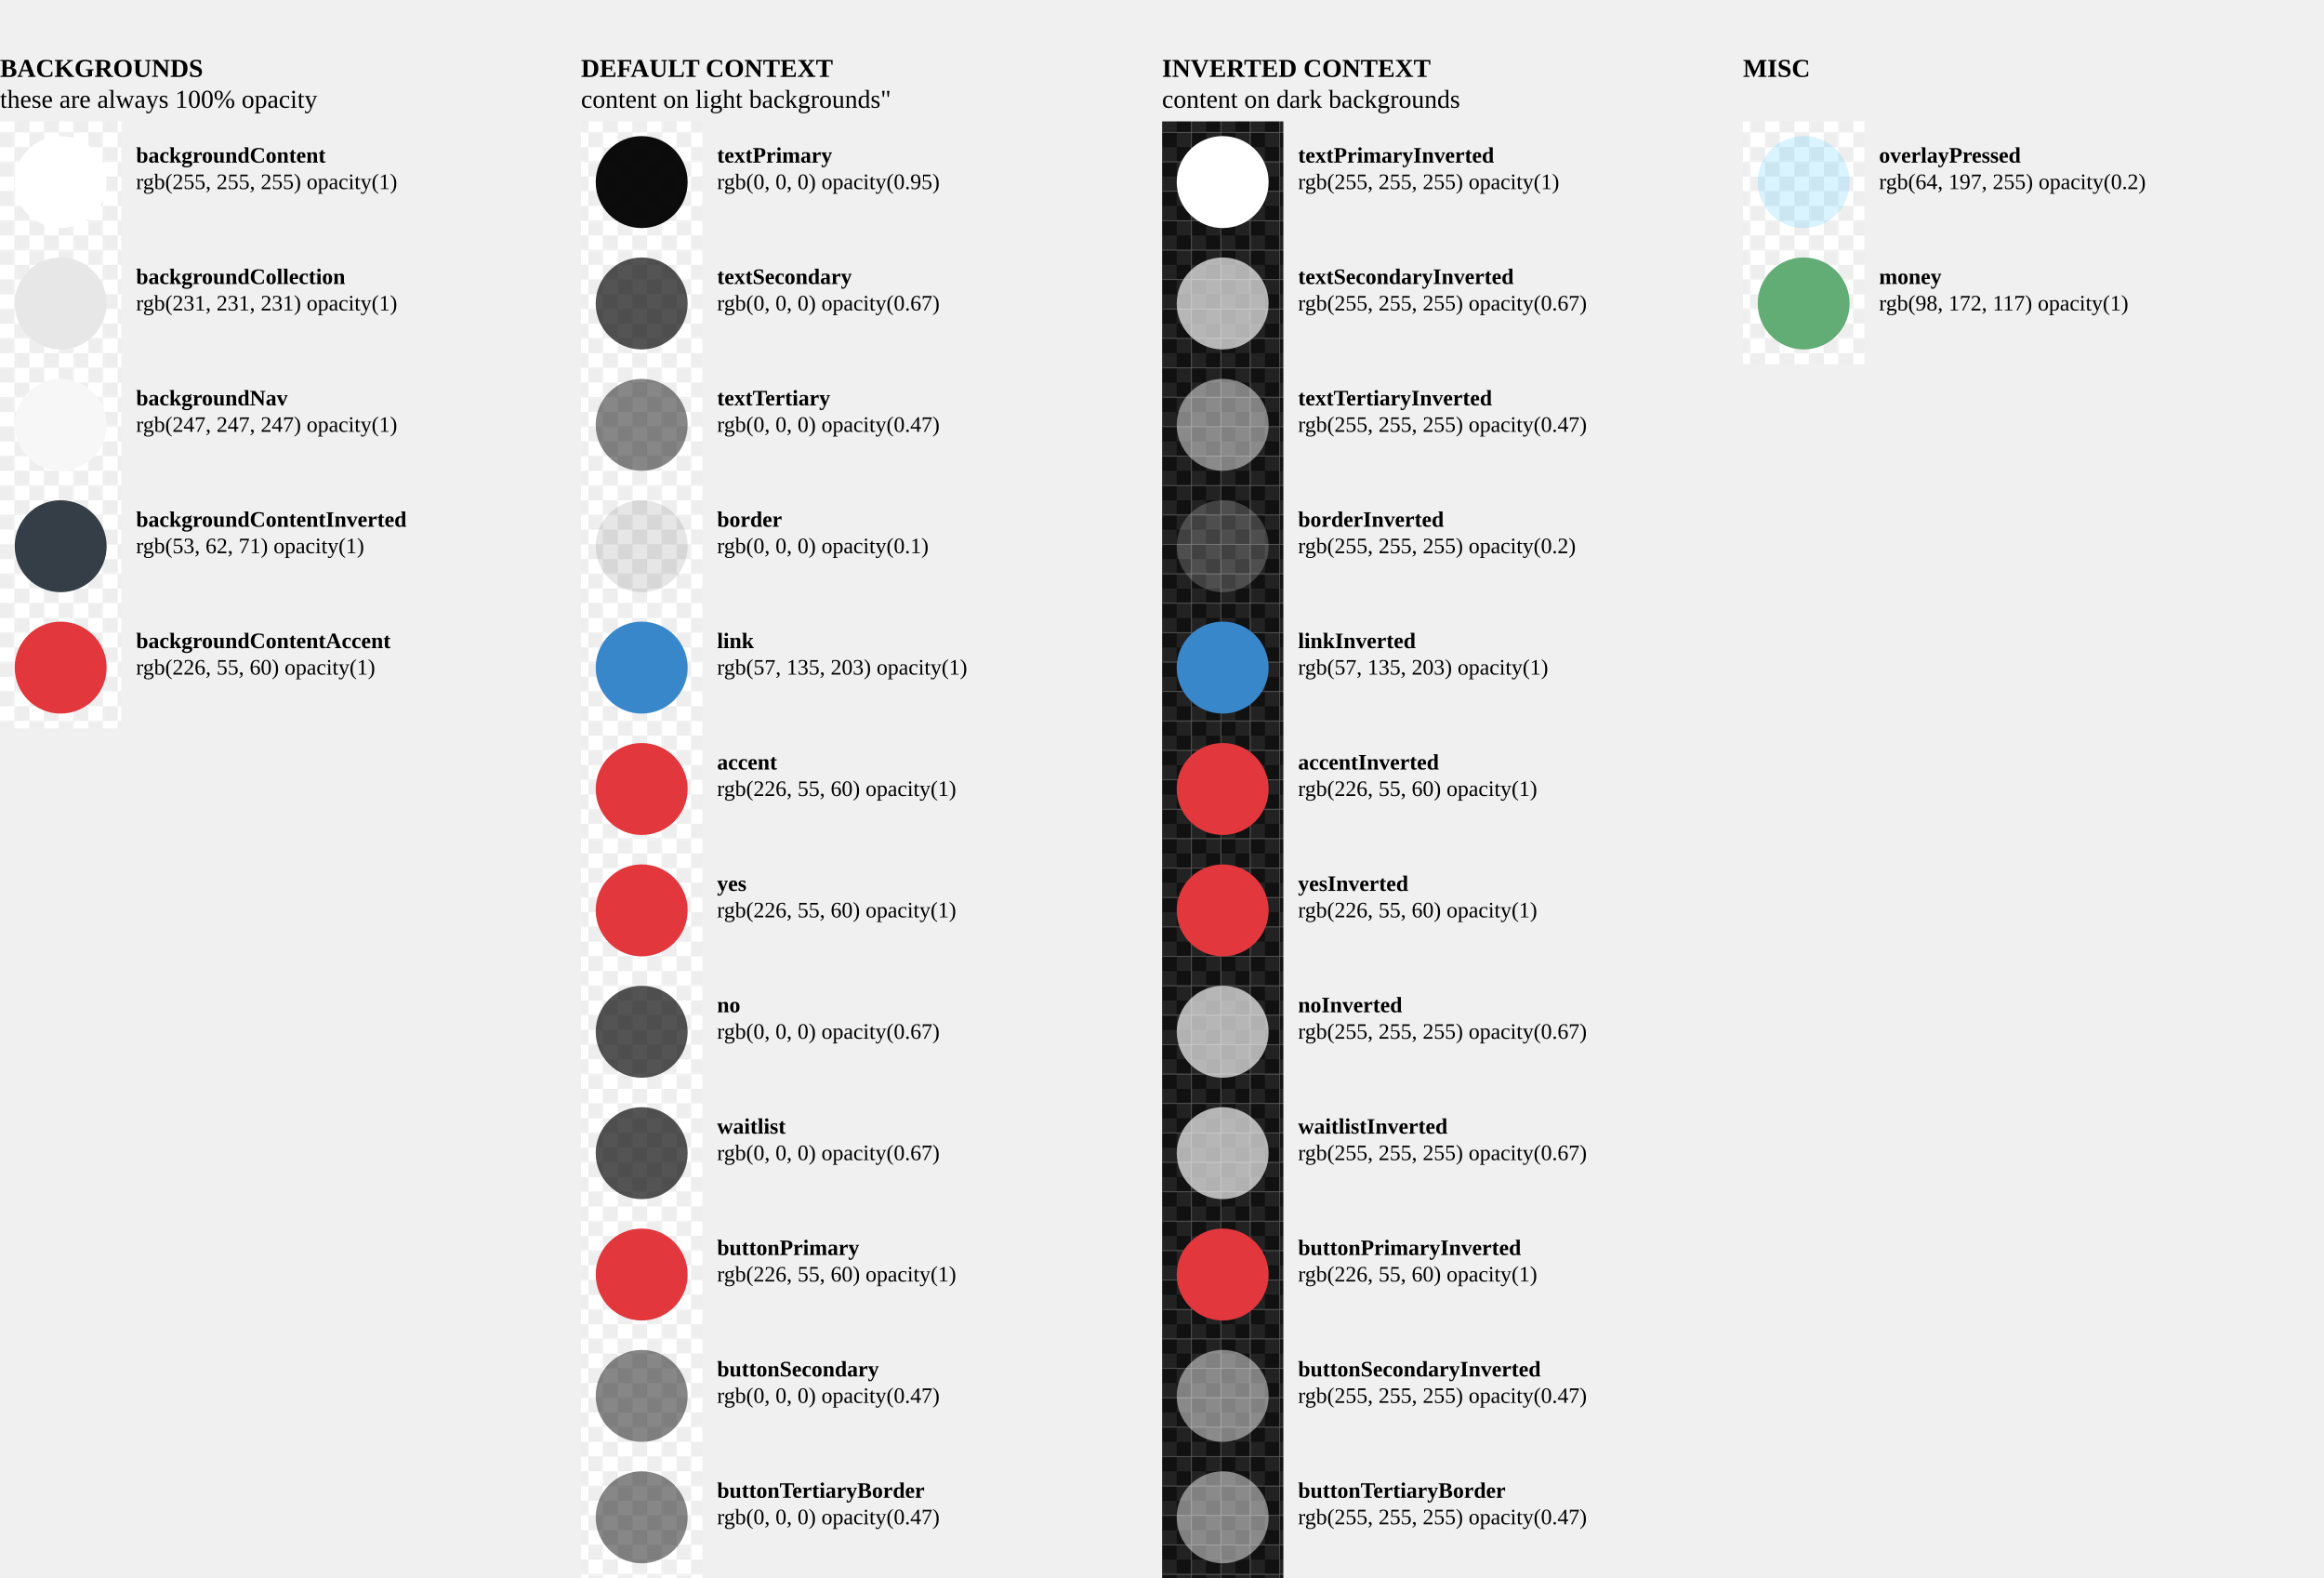
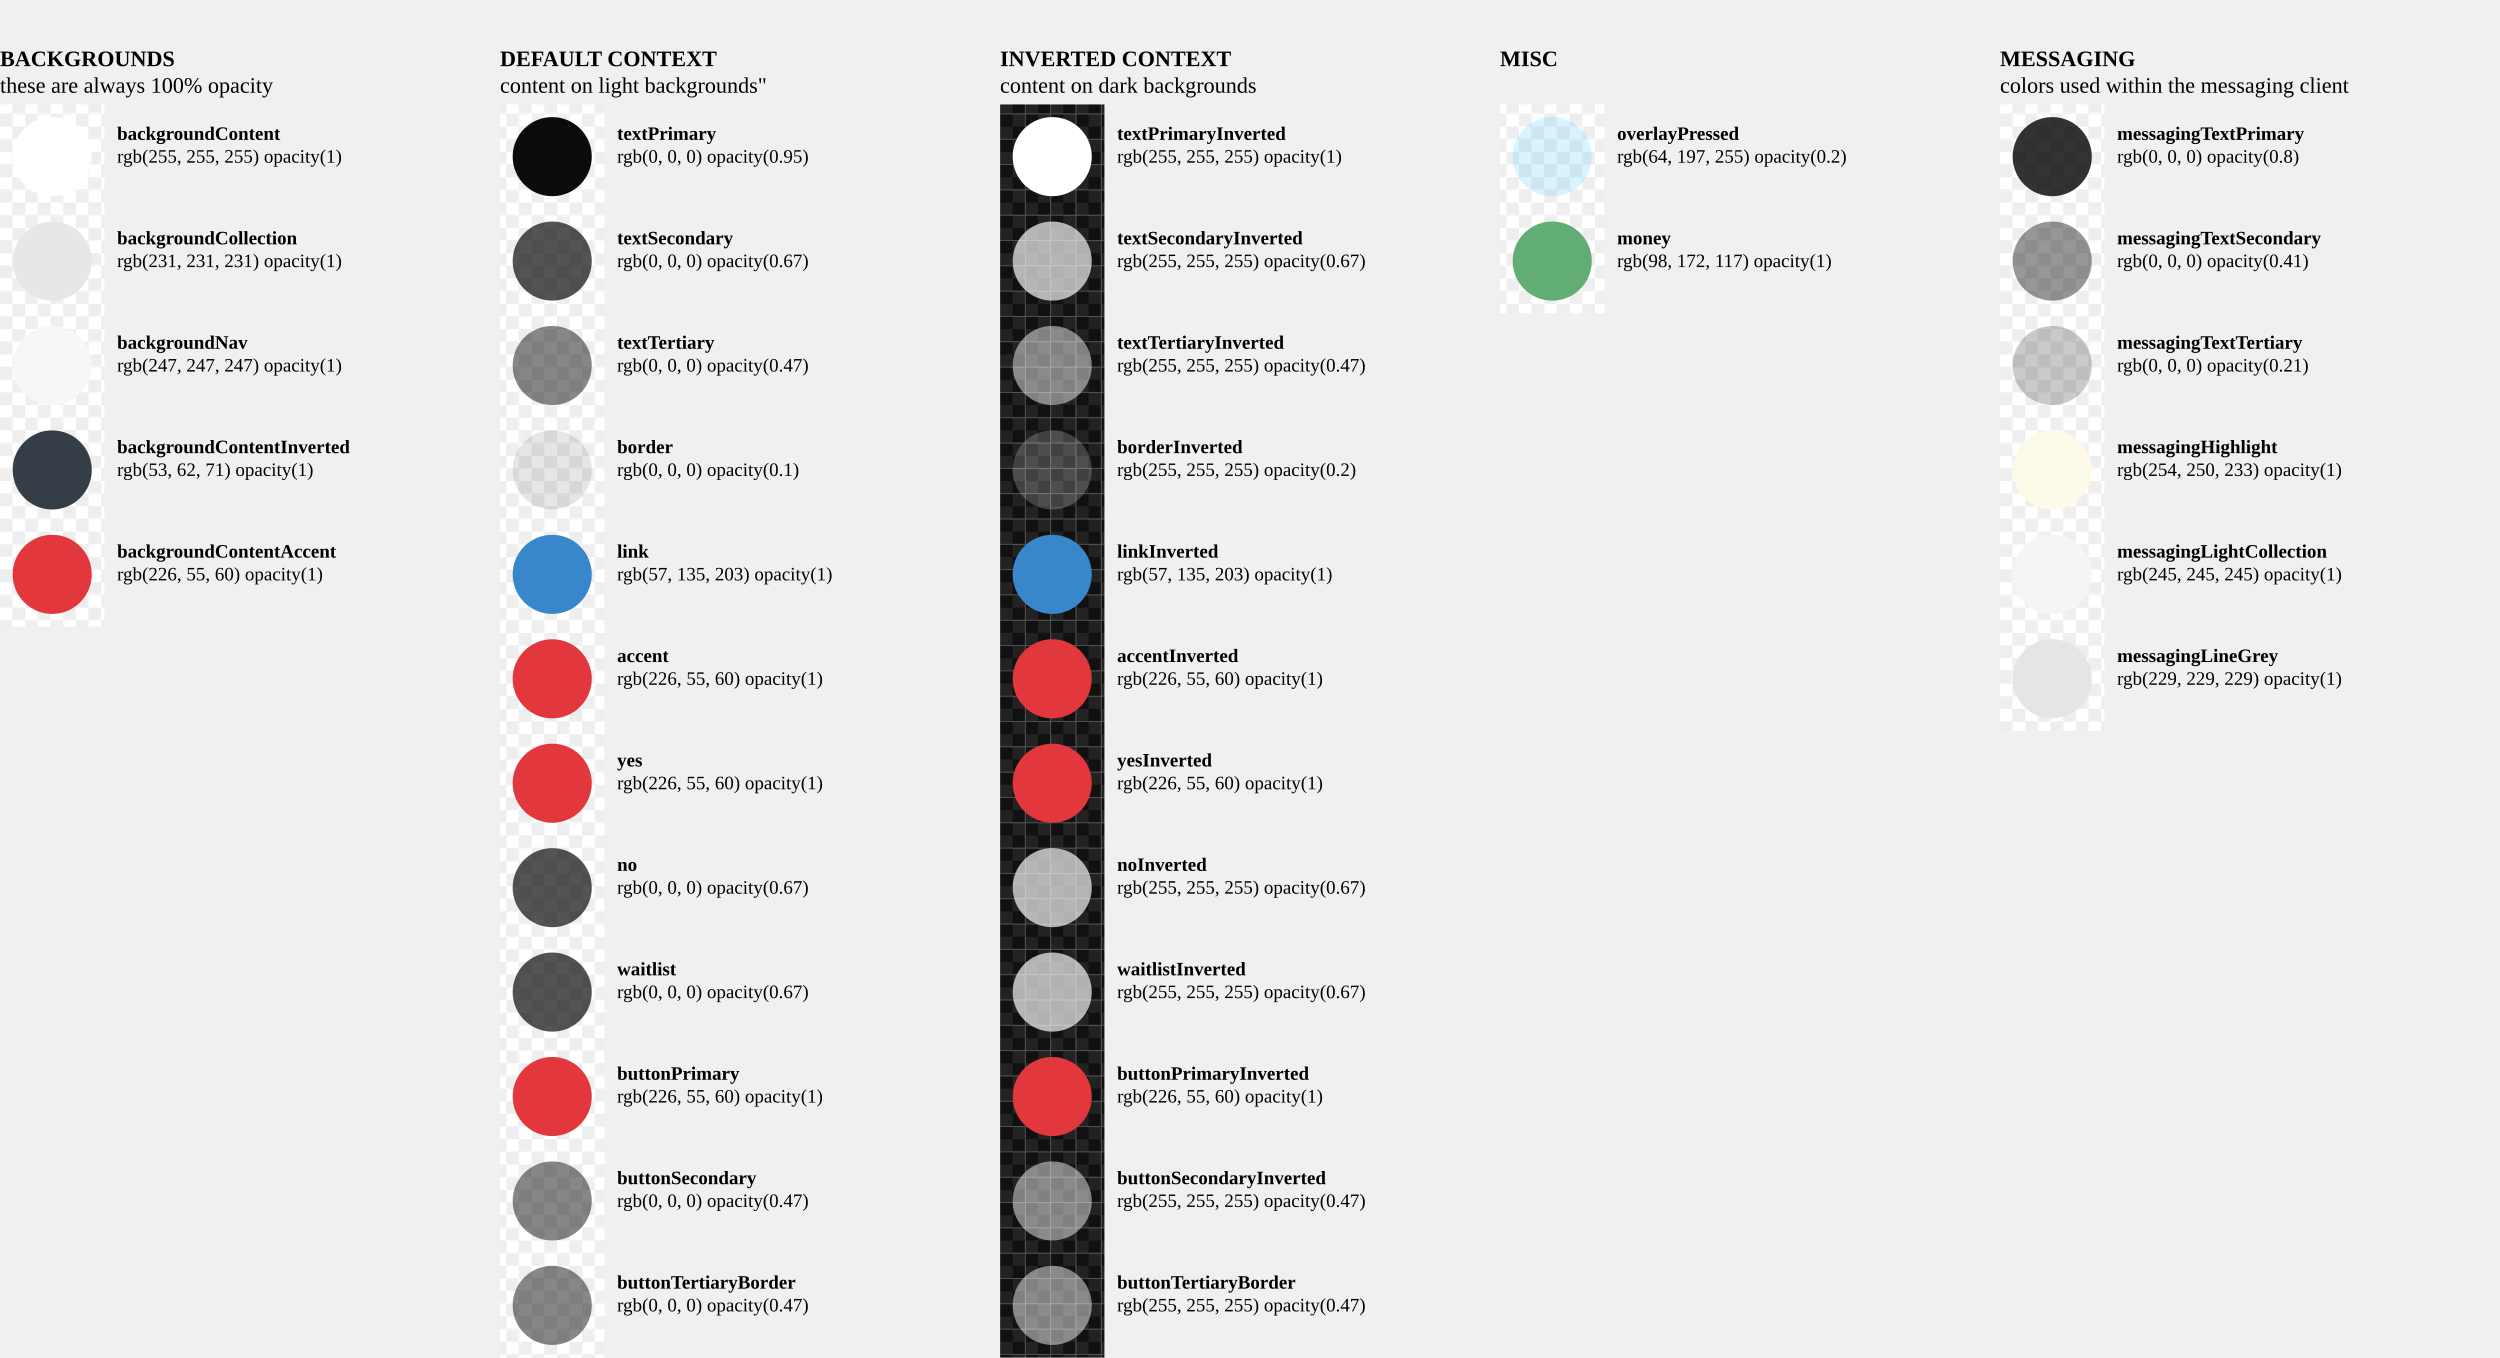
- <svg xmlns="http://www.w3.org/2000/svg" version="1.1" id="Meetup_Swatches" x="0px" y="0px" width="1264" height="858" viewBox="0 0 1264 858" xml:space="preserve">
+ <svg xmlns="http://www.w3.org/2000/svg" version="1.1" id="Meetup_Swatches" x="0px" y="0px" width="1580" height="858" viewBox="0 0 1580 858" xml:space="preserve">
  <defs>
    <pattern id="dark_grid" width="16" height="16" patternUnits="userSpaceOnUse">
      <rect fill="#111" x="0" y="0" width="8" height="8" />
      <rect fill="#222" x="8" y="0" width="8" height="8" />
      <rect fill="#222" x="0" y="8" width="8" height="8" />
      <rect fill="#111" x="8" y="8" width="8" height="8" />
    </pattern>
    <pattern id="light_grid" width="16" height="16" patternUnits="userSpaceOnUse">
      <rect fill="#fff" x="0" y="0" width="8" height="8" />
      <rect fill="#eee" x="8" y="0" width="8" height="8" />
      <rect fill="#eee" x="0" y="8" width="8" height="8" />
      <rect fill="#fff" x="8" y="8" width="8" height="8" />
    </pattern>
  </defs>
  <text x="0" y="25" font-size="14">
    <tspan x="0" dy="1.2em" font-weight="bold">BACKGROUNDS</tspan>
    <tspan x="0" dy="1.2em">these are always 100% opacity</tspan>
  </text>
  <rect fill="url(#light_grid)" x="0" y="66" width="66" height="330" />
  <circle cx="33" cy="99" r="25" fill="rgb(255, 255, 255)" opacity="1" />
  <text x="74" y="74" font-size="12">
    <tspan x="74" dy="1.2em" font-weight="bold">backgroundContent</tspan>
    <tspan x="74" dy="1.2em">rgb(255, 255, 255) opacity(1)</tspan>
  </text>
  <circle cx="33" cy="165" r="25" fill="rgb(231, 231, 231)" opacity="1" />
  <text x="74" y="140" font-size="12">
    <tspan x="74" dy="1.2em" font-weight="bold">backgroundCollection</tspan>
    <tspan x="74" dy="1.2em">rgb(231, 231, 231) opacity(1)</tspan>
  </text>
  <circle cx="33" cy="231" r="25" fill="rgb(247, 247, 247)" opacity="1" />
  <text x="74" y="206" font-size="12">
    <tspan x="74" dy="1.2em" font-weight="bold">backgroundNav</tspan>
    <tspan x="74" dy="1.2em">rgb(247, 247, 247) opacity(1)</tspan>
  </text>
  <circle cx="33" cy="297" r="25" fill="rgb(53, 62, 71)" opacity="1" />
  <text x="74" y="272" font-size="12">
    <tspan x="74" dy="1.2em" font-weight="bold">backgroundContentInverted</tspan>
    <tspan x="74" dy="1.2em">rgb(53, 62, 71) opacity(1)</tspan>
  </text>
  <circle cx="33" cy="363" r="25" fill="rgb(226, 55, 60)" opacity="1" />
  <text x="74" y="338" font-size="12">
    <tspan x="74" dy="1.2em" font-weight="bold">backgroundContentAccent</tspan>
    <tspan x="74" dy="1.2em">rgb(226, 55, 60) opacity(1)</tspan>
  </text>
  <text x="316" y="25" font-size="14">
    <tspan x="316" dy="1.2em" font-weight="bold">DEFAULT CONTEXT</tspan>
    <tspan x="316" dy="1.2em">content on light backgrounds"</tspan>
  </text>
  <rect fill="url(#light_grid)" x="316" y="66" width="66" height="792" />
  <circle cx="349" cy="99" r="25" fill="rgb(0, 0, 0)" opacity="0.95" />
  <text x="390" y="74" font-size="12">
    <tspan x="390" dy="1.2em" font-weight="bold">textPrimary</tspan>
    <tspan x="390" dy="1.2em">rgb(0, 0, 0) opacity(0.95)</tspan>
  </text>
  <circle cx="349" cy="165" r="25" fill="rgb(0, 0, 0)" opacity="0.67" />
  <text x="390" y="140" font-size="12">
    <tspan x="390" dy="1.2em" font-weight="bold">textSecondary</tspan>
    <tspan x="390" dy="1.2em">rgb(0, 0, 0) opacity(0.67)</tspan>
  </text>
  <circle cx="349" cy="231" r="25" fill="rgb(0, 0, 0)" opacity="0.47" />
  <text x="390" y="206" font-size="12">
    <tspan x="390" dy="1.2em" font-weight="bold">textTertiary</tspan>
    <tspan x="390" dy="1.2em">rgb(0, 0, 0) opacity(0.47)</tspan>
  </text>
  <circle cx="349" cy="297" r="25" fill="rgb(0, 0, 0)" opacity="0.1" />
  <text x="390" y="272" font-size="12">
    <tspan x="390" dy="1.2em" font-weight="bold">border</tspan>
    <tspan x="390" dy="1.2em">rgb(0, 0, 0) opacity(0.1)</tspan>
  </text>
  <circle cx="349" cy="363" r="25" fill="rgb(57, 135, 203)" opacity="1" />
  <text x="390" y="338" font-size="12">
    <tspan x="390" dy="1.2em" font-weight="bold">link</tspan>
    <tspan x="390" dy="1.2em">rgb(57, 135, 203) opacity(1)</tspan>
  </text>
  <circle cx="349" cy="429" r="25" fill="rgb(226, 55, 60)" opacity="1" />
  <text x="390" y="404" font-size="12">
    <tspan x="390" dy="1.2em" font-weight="bold">accent</tspan>
    <tspan x="390" dy="1.2em">rgb(226, 55, 60) opacity(1)</tspan>
  </text>
  <circle cx="349" cy="495" r="25" fill="rgb(226, 55, 60)" opacity="1" />
  <text x="390" y="470" font-size="12">
    <tspan x="390" dy="1.2em" font-weight="bold">yes</tspan>
    <tspan x="390" dy="1.2em">rgb(226, 55, 60) opacity(1)</tspan>
  </text>
  <circle cx="349" cy="561" r="25" fill="rgb(0, 0, 0)" opacity="0.67" />
  <text x="390" y="536" font-size="12">
    <tspan x="390" dy="1.2em" font-weight="bold">no</tspan>
    <tspan x="390" dy="1.2em">rgb(0, 0, 0) opacity(0.67)</tspan>
  </text>
  <circle cx="349" cy="627" r="25" fill="rgb(0, 0, 0)" opacity="0.67" />
  <text x="390" y="602" font-size="12">
    <tspan x="390" dy="1.2em" font-weight="bold">waitlist</tspan>
    <tspan x="390" dy="1.2em">rgb(0, 0, 0) opacity(0.67)</tspan>
  </text>
  <circle cx="349" cy="693" r="25" fill="rgb(226, 55, 60)" opacity="1" />
  <text x="390" y="668" font-size="12">
    <tspan x="390" dy="1.2em" font-weight="bold">buttonPrimary</tspan>
    <tspan x="390" dy="1.2em">rgb(226, 55, 60) opacity(1)</tspan>
  </text>
  <circle cx="349" cy="759" r="25" fill="rgb(0, 0, 0)" opacity="0.47" />
  <text x="390" y="734" font-size="12">
    <tspan x="390" dy="1.2em" font-weight="bold">buttonSecondary</tspan>
    <tspan x="390" dy="1.2em">rgb(0, 0, 0) opacity(0.47)</tspan>
  </text>
  <circle cx="349" cy="825" r="25" fill="rgb(0, 0, 0)" opacity="0.47" />
  <text x="390" y="800" font-size="12">
    <tspan x="390" dy="1.2em" font-weight="bold">buttonTertiaryBorder</tspan>
    <tspan x="390" dy="1.2em">rgb(0, 0, 0) opacity(0.47)</tspan>
  </text>
  <text x="632" y="25" font-size="14">
    <tspan x="632" dy="1.2em" font-weight="bold">INVERTED CONTEXT</tspan>
    <tspan x="632" dy="1.2em">content on dark backgrounds</tspan>
  </text>
  <rect fill="url(#dark_grid)" x="632" y="66" width="66" height="792" />
  <circle cx="665" cy="99" r="25" fill="rgb(255, 255, 255)" opacity="1" />
  <text x="706" y="74" font-size="12">
    <tspan x="706" dy="1.2em" font-weight="bold">textPrimaryInverted</tspan>
    <tspan x="706" dy="1.2em">rgb(255, 255, 255) opacity(1)</tspan>
  </text>
  <circle cx="665" cy="165" r="25" fill="rgb(255, 255, 255)" opacity="0.67" />
  <text x="706" y="140" font-size="12">
    <tspan x="706" dy="1.2em" font-weight="bold">textSecondaryInverted</tspan>
    <tspan x="706" dy="1.2em">rgb(255, 255, 255) opacity(0.67)</tspan>
  </text>
  <circle cx="665" cy="231" r="25" fill="rgb(255, 255, 255)" opacity="0.47" />
  <text x="706" y="206" font-size="12">
    <tspan x="706" dy="1.2em" font-weight="bold">textTertiaryInverted</tspan>
    <tspan x="706" dy="1.2em">rgb(255, 255, 255) opacity(0.47)</tspan>
  </text>
  <circle cx="665" cy="297" r="25" fill="rgb(255, 255, 255)" opacity="0.2" />
  <text x="706" y="272" font-size="12">
    <tspan x="706" dy="1.2em" font-weight="bold">borderInverted</tspan>
    <tspan x="706" dy="1.2em">rgb(255, 255, 255) opacity(0.2)</tspan>
  </text>
  <circle cx="665" cy="363" r="25" fill="rgb(57, 135, 203)" opacity="1" />
  <text x="706" y="338" font-size="12">
    <tspan x="706" dy="1.2em" font-weight="bold">linkInverted</tspan>
    <tspan x="706" dy="1.2em">rgb(57, 135, 203) opacity(1)</tspan>
  </text>
  <circle cx="665" cy="429" r="25" fill="rgb(226, 55, 60)" opacity="1" />
  <text x="706" y="404" font-size="12">
    <tspan x="706" dy="1.2em" font-weight="bold">accentInverted</tspan>
    <tspan x="706" dy="1.2em">rgb(226, 55, 60) opacity(1)</tspan>
  </text>
  <circle cx="665" cy="495" r="25" fill="rgb(226, 55, 60)" opacity="1" />
  <text x="706" y="470" font-size="12">
    <tspan x="706" dy="1.2em" font-weight="bold">yesInverted</tspan>
    <tspan x="706" dy="1.2em">rgb(226, 55, 60) opacity(1)</tspan>
  </text>
  <circle cx="665" cy="561" r="25" fill="rgb(255, 255, 255)" opacity="0.67" />
  <text x="706" y="536" font-size="12">
    <tspan x="706" dy="1.2em" font-weight="bold">noInverted</tspan>
    <tspan x="706" dy="1.2em">rgb(255, 255, 255) opacity(0.67)</tspan>
  </text>
  <circle cx="665" cy="627" r="25" fill="rgb(255, 255, 255)" opacity="0.67" />
  <text x="706" y="602" font-size="12">
    <tspan x="706" dy="1.2em" font-weight="bold">waitlistInverted</tspan>
    <tspan x="706" dy="1.2em">rgb(255, 255, 255) opacity(0.67)</tspan>
  </text>
  <circle cx="665" cy="693" r="25" fill="rgb(226, 55, 60)" opacity="1" />
  <text x="706" y="668" font-size="12">
    <tspan x="706" dy="1.2em" font-weight="bold">buttonPrimaryInverted</tspan>
    <tspan x="706" dy="1.2em">rgb(226, 55, 60) opacity(1)</tspan>
  </text>
  <circle cx="665" cy="759" r="25" fill="rgb(255, 255, 255)" opacity="0.47" />
  <text x="706" y="734" font-size="12">
    <tspan x="706" dy="1.2em" font-weight="bold">buttonSecondaryInverted</tspan>
    <tspan x="706" dy="1.2em">rgb(255, 255, 255) opacity(0.47)</tspan>
  </text>
  <circle cx="665" cy="825" r="25" fill="rgb(255, 255, 255)" opacity="0.47" />
  <text x="706" y="800" font-size="12">
    <tspan x="706" dy="1.2em" font-weight="bold">buttonTertiaryBorder</tspan>
    <tspan x="706" dy="1.2em">rgb(255, 255, 255) opacity(0.47)</tspan>
  </text>
  <text x="948" y="25" font-size="14">
    <tspan x="948" dy="1.2em" font-weight="bold">MISC</tspan>
    <tspan x="948" dy="1.2em" />
  </text>
  <rect fill="url(#light_grid)" x="948" y="66" width="66" height="132" />
  <circle cx="981" cy="99" r="25" fill="rgb(64, 197, 255)" opacity="0.2" />
  <text x="1022" y="74" font-size="12">
    <tspan x="1022" dy="1.2em" font-weight="bold">overlayPressed</tspan>
    <tspan x="1022" dy="1.2em">rgb(64, 197, 255) opacity(0.2)</tspan>
  </text>
  <circle cx="981" cy="165" r="25" fill="rgb(98, 172, 117)" opacity="1" />
  <text x="1022" y="140" font-size="12">
    <tspan x="1022" dy="1.2em" font-weight="bold">money</tspan>
    <tspan x="1022" dy="1.2em">rgb(98, 172, 117) opacity(1)</tspan>
  </text>
+   <text x="1264" y="25" font-size="14">
+     <tspan x="1264" dy="1.2em" font-weight="bold">MESSAGING</tspan>
+     <tspan x="1264" dy="1.2em">colors used within the messaging client</tspan>
+   </text>
+   <rect fill="url(#light_grid)" x="1264" y="66" width="66" height="396" />
+   <circle cx="1297" cy="99" r="25" fill="rgb(0, 0, 0)" opacity="0.8" />
+   <text x="1338" y="74" font-size="12">
+     <tspan x="1338" dy="1.2em" font-weight="bold">messagingTextPrimary</tspan>
+     <tspan x="1338" dy="1.2em">rgb(0, 0, 0) opacity(0.8)</tspan>
+   </text>
+   <circle cx="1297" cy="165" r="25" fill="rgb(0, 0, 0)" opacity="0.41" />
+   <text x="1338" y="140" font-size="12">
+     <tspan x="1338" dy="1.2em" font-weight="bold">messagingTextSecondary</tspan>
+     <tspan x="1338" dy="1.2em">rgb(0, 0, 0) opacity(0.41)</tspan>
+   </text>
+   <circle cx="1297" cy="231" r="25" fill="rgb(0, 0, 0)" opacity="0.21" />
+   <text x="1338" y="206" font-size="12">
+     <tspan x="1338" dy="1.2em" font-weight="bold">messagingTextTertiary</tspan>
+     <tspan x="1338" dy="1.2em">rgb(0, 0, 0) opacity(0.21)</tspan>
+   </text>
+   <circle cx="1297" cy="297" r="25" fill="rgb(254, 250, 233)" opacity="1" />
+   <text x="1338" y="272" font-size="12">
+     <tspan x="1338" dy="1.2em" font-weight="bold">messagingHighlight</tspan>
+     <tspan x="1338" dy="1.2em">rgb(254, 250, 233) opacity(1)</tspan>
+   </text>
+   <circle cx="1297" cy="363" r="25" fill="rgb(245, 245, 245)" opacity="1" />
+   <text x="1338" y="338" font-size="12">
+     <tspan x="1338" dy="1.2em" font-weight="bold">messagingLightCollection</tspan>
+     <tspan x="1338" dy="1.2em">rgb(245, 245, 245) opacity(1)</tspan>
+   </text>
+   <circle cx="1297" cy="429" r="25" fill="rgb(229, 229, 229)" opacity="1" />
+   <text x="1338" y="404" font-size="12">
+     <tspan x="1338" dy="1.2em" font-weight="bold">messagingLineGrey</tspan>
+     <tspan x="1338" dy="1.2em">rgb(229, 229, 229) opacity(1)</tspan>
+   </text>
</svg>
